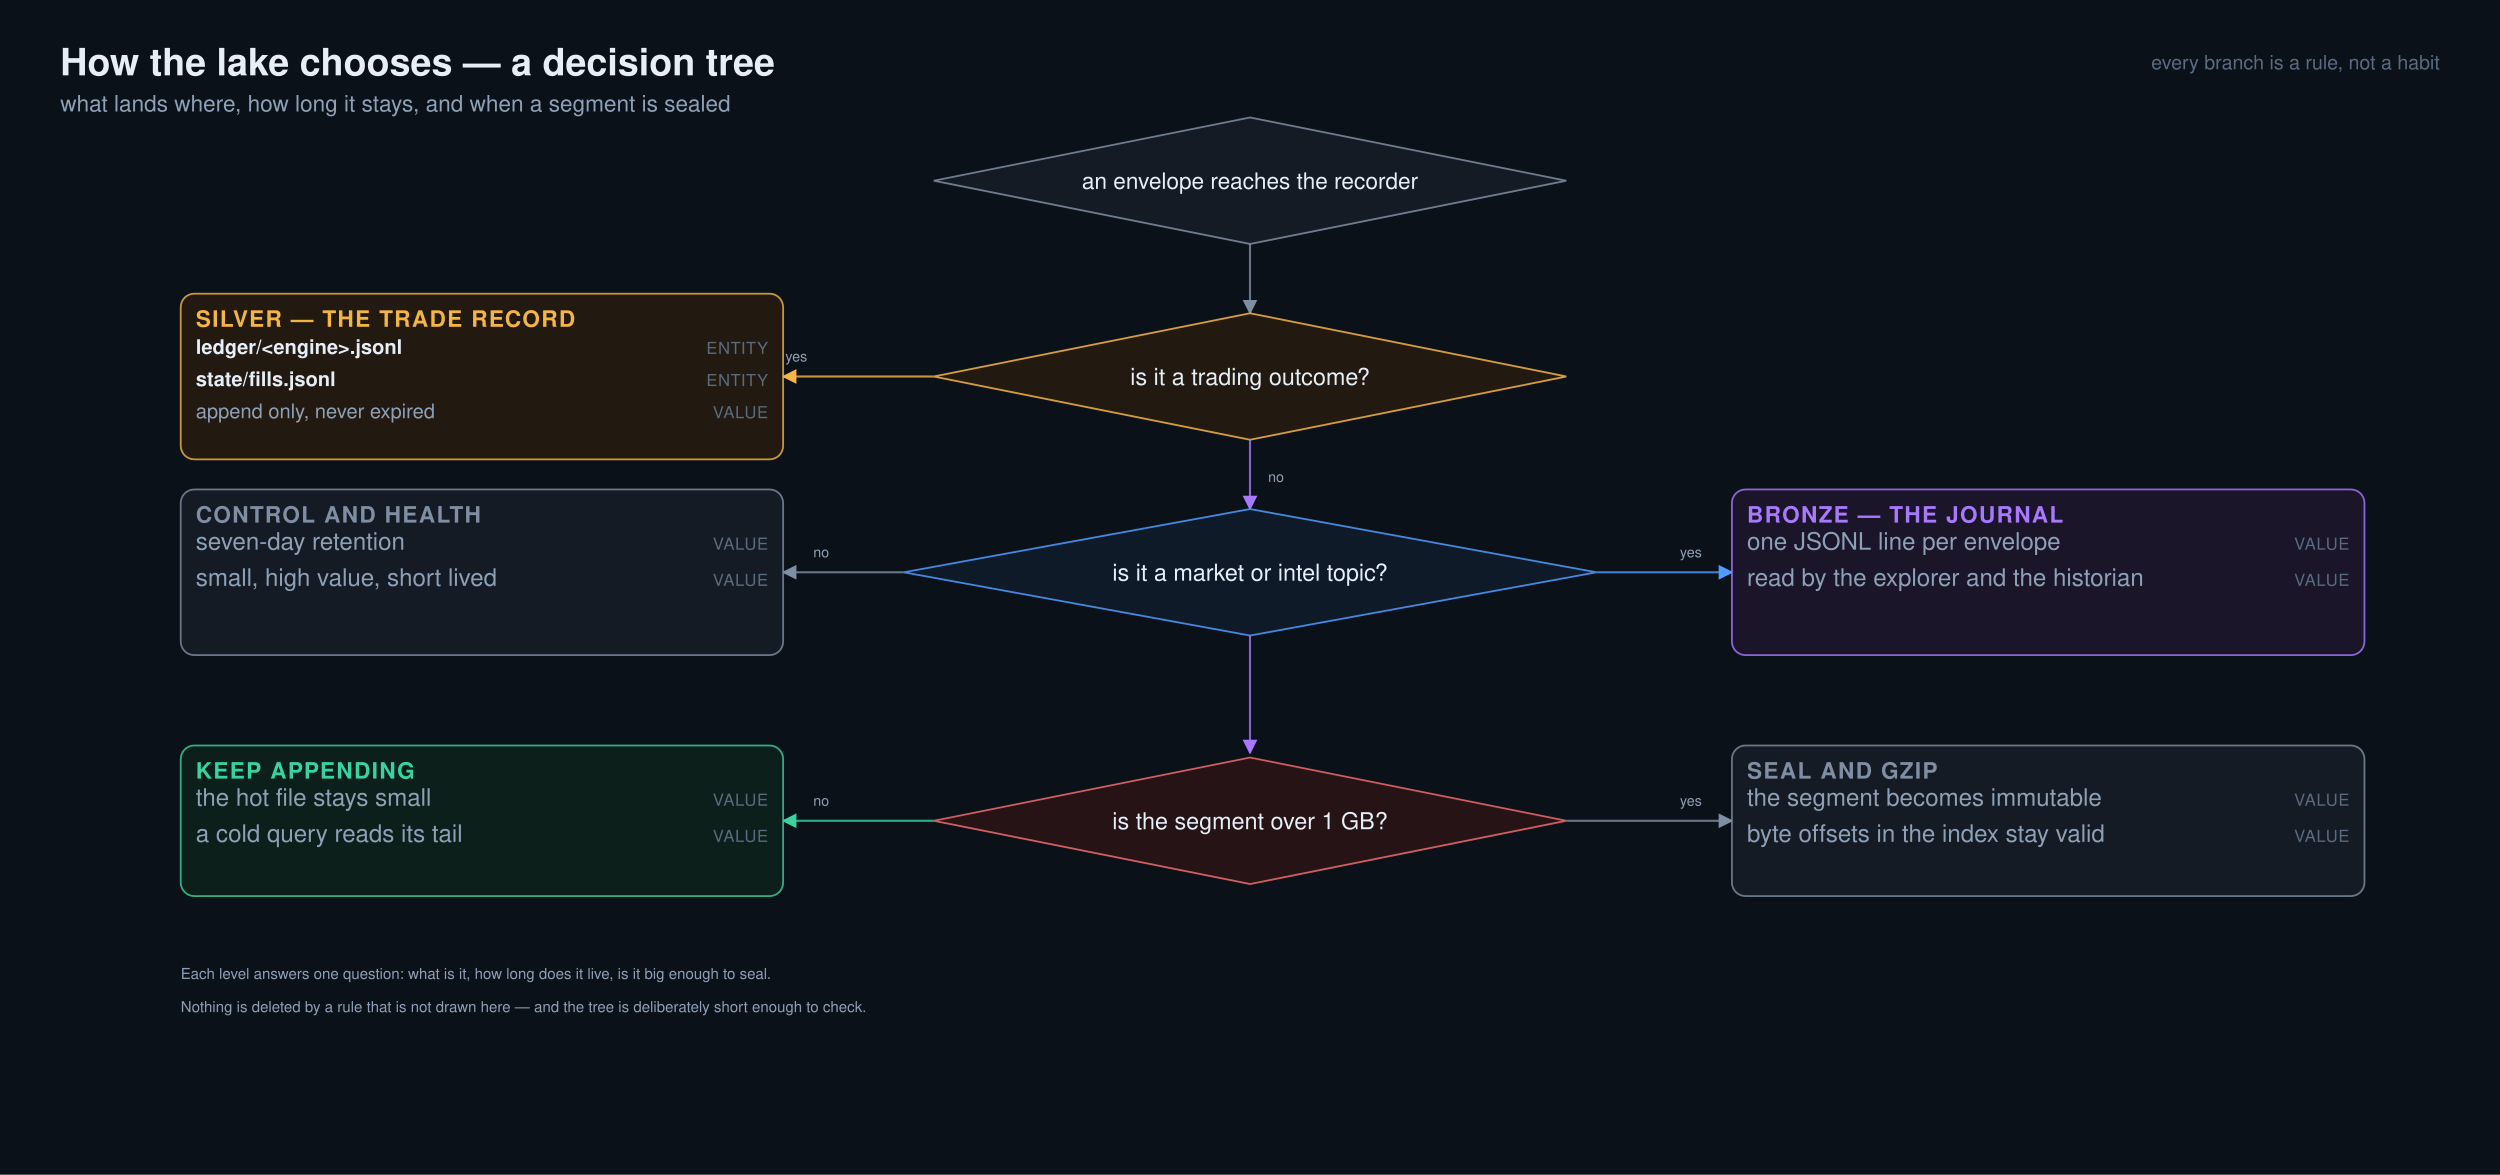
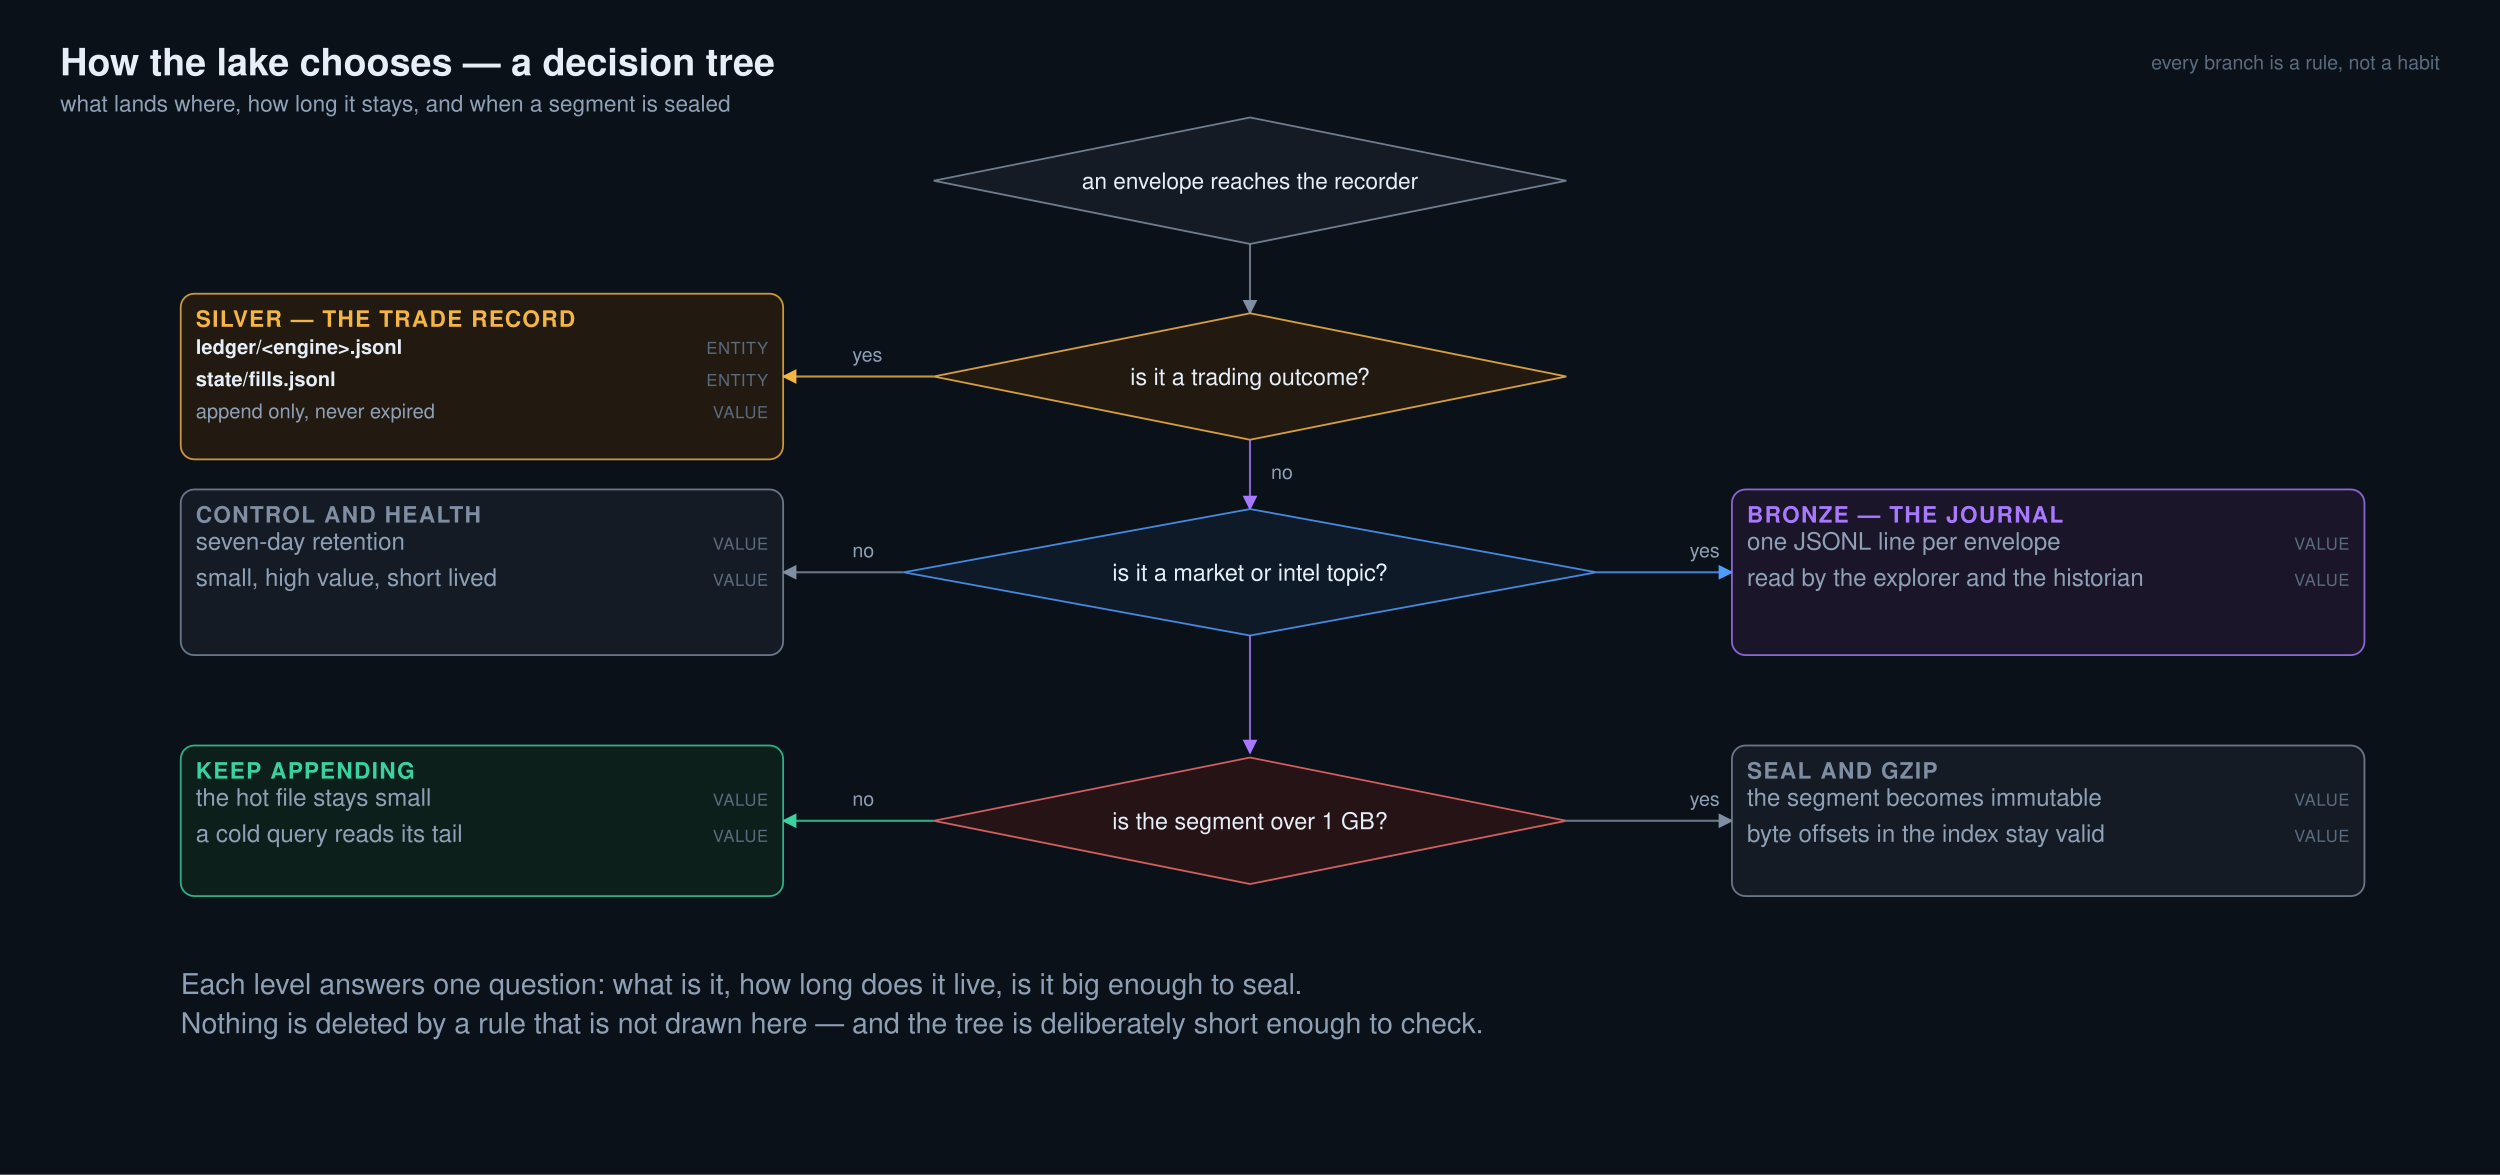
<svg xmlns="http://www.w3.org/2000/svg" width="1660" height="780" viewBox="0 0 1660 780" font-family="-apple-system, BlinkMacSystemFont, Helvetica, Arial, sans-serif">
  <rect width="1660" height="780" fill="#0b1118" />
  <marker id="a-market" viewBox="0 0 10 10" refX="9" refY="5" markerWidth="7" markerHeight="7" orient="auto-start-reverse">
    <path d="M 0 0 L 10 5 L 0 10 z" fill="#4f9bff" />
  </marker>
  <marker id="a-intel" viewBox="0 0 10 10" refX="9" refY="5" markerWidth="7" markerHeight="7" orient="auto-start-reverse">
    <path d="M 0 0 L 10 5 L 0 10 z" fill="#38d39f" />
  </marker>
  <marker id="a-model" viewBox="0 0 10 10" refX="9" refY="5" markerWidth="7" markerHeight="7" orient="auto-start-reverse">
    <path d="M 0 0 L 10 5 L 0 10 z" fill="#f5b544" />
  </marker>
  <marker id="a-risk" viewBox="0 0 10 10" refX="9" refY="5" markerWidth="7" markerHeight="7" orient="auto-start-reverse">
    <path d="M 0 0 L 10 5 L 0 10 z" fill="#ef6b6b" />
  </marker>
  <marker id="a-evidence" viewBox="0 0 10 10" refX="9" refY="5" markerWidth="7" markerHeight="7" orient="auto-start-reverse">
    <path d="M 0 0 L 10 5 L 0 10 z" fill="#a879ff" />
  </marker>
  <marker id="a-control" viewBox="0 0 10 10" refX="9" refY="5" markerWidth="7" markerHeight="7" orient="auto-start-reverse">
    <path d="M 0 0 L 10 5 L 0 10 z" fill="#7f8ea3" />
  </marker>
  <text x="40" y="50" fill="#e6eef8" font-size="25" font-weight="700">How the lake chooses — a decision tree</text>
  <text x="40" y="74" fill="#8ea0b6" font-size="15">what lands where, how long it stays, and when a segment is sealed</text>
  <text x="1620" y="46" fill="#5a6b80" font-size="13" text-anchor="end">every branch is a rule, not a habit</text>
  <polygon points="830,78.0 1040.0,120 830,162.0 620.0,120" fill="#151b24" stroke="#7f8ea3" stroke-opacity="0.85" stroke-width="1.2" />
  <text x="830" y="125.4" fill="#e6eef8" font-size="15.0" text-anchor="middle">an envelope reaches the recorder</text>
  <path d="M 830,162 L 830,208" fill="none" stroke="#7f8ea3" stroke-opacity="0.8" stroke-width="1.4" marker-end="url(#a-control)" />
  <polygon points="830,208.0 1040.0,250 830,292.0 620.0,250" fill="#221a10" stroke="#f5b544" stroke-opacity="0.85" stroke-width="1.2" />
  <text x="830" y="255.58" fill="#e6eef8" font-size="15.5" text-anchor="middle">is it a trading outcome?</text>
  <path d="M 620,250 L 520,250" fill="none" stroke="#f5b544" stroke-opacity="0.8" stroke-width="1.4" marker-end="url(#a-model)" />
+   <text x="566" y="240" fill="#8ea0b6" font-size="13" text-anchor="start">yes</text>
  <rect x="120" y="195" width="400" height="110" rx="9" fill="#221a10" stroke="#f5b544" stroke-opacity="0.8" stroke-width="1.2" />
  <text x="130" y="217" fill="#f5b544" font-size="15.0" font-weight="700" letter-spacing="0.06em">SILVER — THE TRADE RECORD</text>
  <text x="130" y="235" fill="#e6eef8" font-size="13.333" font-weight="600">ledger/&lt;engine&gt;.jsonl</text>
  <text x="510" y="235" fill="#5a6b80" font-size="11" text-anchor="end" letter-spacing="0.04em">ENTITY</text>
  <text x="130" y="256.333" fill="#e6eef8" font-size="13.333" font-weight="600">state/fills.jsonl</text>
  <text x="510" y="256.333" fill="#5a6b80" font-size="11" text-anchor="end" letter-spacing="0.04em">ENTITY</text>
  <text x="130" y="277.667" fill="#8ea0b6" font-size="13.333" font-weight="400">append only, never expired</text>
  <text x="510" y="277.667" fill="#5a6b80" font-size="11" text-anchor="end" letter-spacing="0.04em">VALUE</text>
-   <text x="536" y="240" fill="#8ea0b6" font-size="9.5" text-anchor="end" font-weight="400">yes</text>
  <path d="M 830,292 L 830,338" fill="none" stroke="#a879ff" stroke-opacity="0.8" stroke-width="1.4" marker-end="url(#a-evidence)" />
-   <text x="842" y="320" fill="#8ea0b6" font-size="9.5" text-anchor="start" font-weight="400">no</text>
+   <text x="844" y="318" fill="#8ea0b6" font-size="13" text-anchor="start">no</text>
  <polygon points="830,338.0 1060.0,380 830,422.0 600.0,380" fill="#0f1a28" stroke="#4f9bff" stroke-opacity="0.85" stroke-width="1.2" />
  <text x="830" y="385.58" fill="#e6eef8" font-size="15.5" text-anchor="middle">is it a market or intel topic?</text>
  <path d="M 1060,380 L 1150,380" fill="none" stroke="#4f9bff" stroke-opacity="0.8" stroke-width="1.4" marker-end="url(#a-market)" />
+   <text x="1122" y="370" fill="#8ea0b6" font-size="13" text-anchor="start">yes</text>
  <rect x="1150" y="325" width="420" height="110" rx="9" fill="#1a1528" stroke="#a879ff" stroke-opacity="0.8" stroke-width="1.2" />
  <text x="1160" y="347" fill="#a879ff" font-size="15.0" font-weight="700" letter-spacing="0.06em">BRONZE — THE JOURNAL</text>
  <text x="1160" y="365" fill="#8ea0b6" font-size="16.0" font-weight="400">one JSONL line per envelope</text>
  <text x="1560" y="365" fill="#5a6b80" font-size="11" text-anchor="end" letter-spacing="0.04em">VALUE</text>
  <text x="1160" y="389.0" fill="#8ea0b6" font-size="16.0" font-weight="400">read by the explorer and the historian</text>
  <text x="1560" y="389.0" fill="#5a6b80" font-size="11" text-anchor="end" letter-spacing="0.04em">VALUE</text>
-   <text x="1130" y="370" fill="#8ea0b6" font-size="9.5" text-anchor="end" font-weight="400">yes</text>
  <path d="M 600,380 L 520,380" fill="none" stroke="#7f8ea3" stroke-opacity="0.8" stroke-width="1.4" marker-end="url(#a-control)" />
+   <text x="566" y="370" fill="#8ea0b6" font-size="13" text-anchor="start">no</text>
  <rect x="120" y="325" width="400" height="110" rx="9" fill="#151b24" stroke="#7f8ea3" stroke-opacity="0.8" stroke-width="1.2" />
  <text x="130" y="347" fill="#7f8ea3" font-size="15.0" font-weight="700" letter-spacing="0.06em">CONTROL AND HEALTH</text>
  <text x="130" y="365" fill="#8ea0b6" font-size="16.0" font-weight="400">seven-day retention</text>
  <text x="510" y="365" fill="#5a6b80" font-size="11" text-anchor="end" letter-spacing="0.04em">VALUE</text>
  <text x="130" y="389.0" fill="#8ea0b6" font-size="16.0" font-weight="400">small, high value, short lived</text>
  <text x="510" y="389.0" fill="#5a6b80" font-size="11" text-anchor="end" letter-spacing="0.04em">VALUE</text>
-   <text x="540" y="370" fill="#8ea0b6" font-size="9.5" text-anchor="start" font-weight="400">no</text>
  <path d="M 830,422 L 830,500" fill="none" stroke="#a879ff" stroke-opacity="0.8" stroke-width="1.4" marker-end="url(#a-evidence)" />
  <polygon points="830,503.0 1040.0,545 830,587.0 620.0,545" fill="#251315" stroke="#ef6b6b" stroke-opacity="0.85" stroke-width="1.2" />
  <text x="830" y="550.58" fill="#e6eef8" font-size="15.5" text-anchor="middle">is the segment over 1 GB?</text>
  <path d="M 1040,545 L 1150,545" fill="none" stroke="#7f8ea3" stroke-opacity="0.8" stroke-width="1.4" marker-end="url(#a-control)" />
+   <text x="1122" y="535" fill="#8ea0b6" font-size="13" text-anchor="start">yes</text>
  <rect x="1150" y="495" width="420" height="100" rx="9" fill="#151b24" stroke="#7f8ea3" stroke-opacity="0.8" stroke-width="1.2" />
  <text x="1160" y="517" fill="#7f8ea3" font-size="15.0" font-weight="700" letter-spacing="0.06em">SEAL AND GZIP</text>
  <text x="1160" y="535" fill="#8ea0b6" font-size="16.0" font-weight="400">the segment becomes immutable</text>
  <text x="1560" y="535" fill="#5a6b80" font-size="11" text-anchor="end" letter-spacing="0.04em">VALUE</text>
  <text x="1160" y="559.0" fill="#8ea0b6" font-size="16.0" font-weight="400">byte offsets in the index stay valid</text>
  <text x="1560" y="559.0" fill="#5a6b80" font-size="11" text-anchor="end" letter-spacing="0.04em">VALUE</text>
-   <text x="1130" y="535" fill="#8ea0b6" font-size="9.5" text-anchor="end" font-weight="400">yes</text>
  <path d="M 620,545 L 520,545" fill="none" stroke="#38d39f" stroke-opacity="0.8" stroke-width="1.4" marker-end="url(#a-intel)" />
+   <text x="566" y="535" fill="#8ea0b6" font-size="13" text-anchor="start">no</text>
  <rect x="120" y="495" width="400" height="100" rx="9" fill="#0d1f1a" stroke="#38d39f" stroke-opacity="0.8" stroke-width="1.2" />
  <text x="130" y="517" fill="#38d39f" font-size="15.0" font-weight="700" letter-spacing="0.06em">KEEP APPENDING</text>
  <text x="130" y="535" fill="#8ea0b6" font-size="16.0" font-weight="400">the hot file stays small</text>
  <text x="510" y="535" fill="#5a6b80" font-size="11" text-anchor="end" letter-spacing="0.04em">VALUE</text>
  <text x="130" y="559.0" fill="#8ea0b6" font-size="16.0" font-weight="400">a cold query reads its tail</text>
  <text x="510" y="559.0" fill="#5a6b80" font-size="11" text-anchor="end" letter-spacing="0.04em">VALUE</text>
-   <text x="540" y="535" fill="#8ea0b6" font-size="9.5" text-anchor="start" font-weight="400">no</text>
-   <text x="120" y="650" fill="#8ea0b6" font-size="10" text-anchor="start" font-weight="400">Each level answers one question: what is it, how long does it live, is it big enough to seal.</text>
-   <text x="120" y="672" fill="#8ea0b6" font-size="10" text-anchor="start" font-weight="400">Nothing is deleted by a rule that is not drawn here — and the tree is deliberately short enough to check.</text>
+   <text x="120" y="660" fill="#8ea0b6" font-size="19" text-anchor="start" font-weight="400">Each level answers one question: what is it, how long does it live, is it big enough to seal.</text>
+   <text x="120" y="686" fill="#8ea0b6" font-size="19" text-anchor="start" font-weight="400">Nothing is deleted by a rule that is not drawn here — and the tree is deliberately short enough to check.</text>
</svg>
